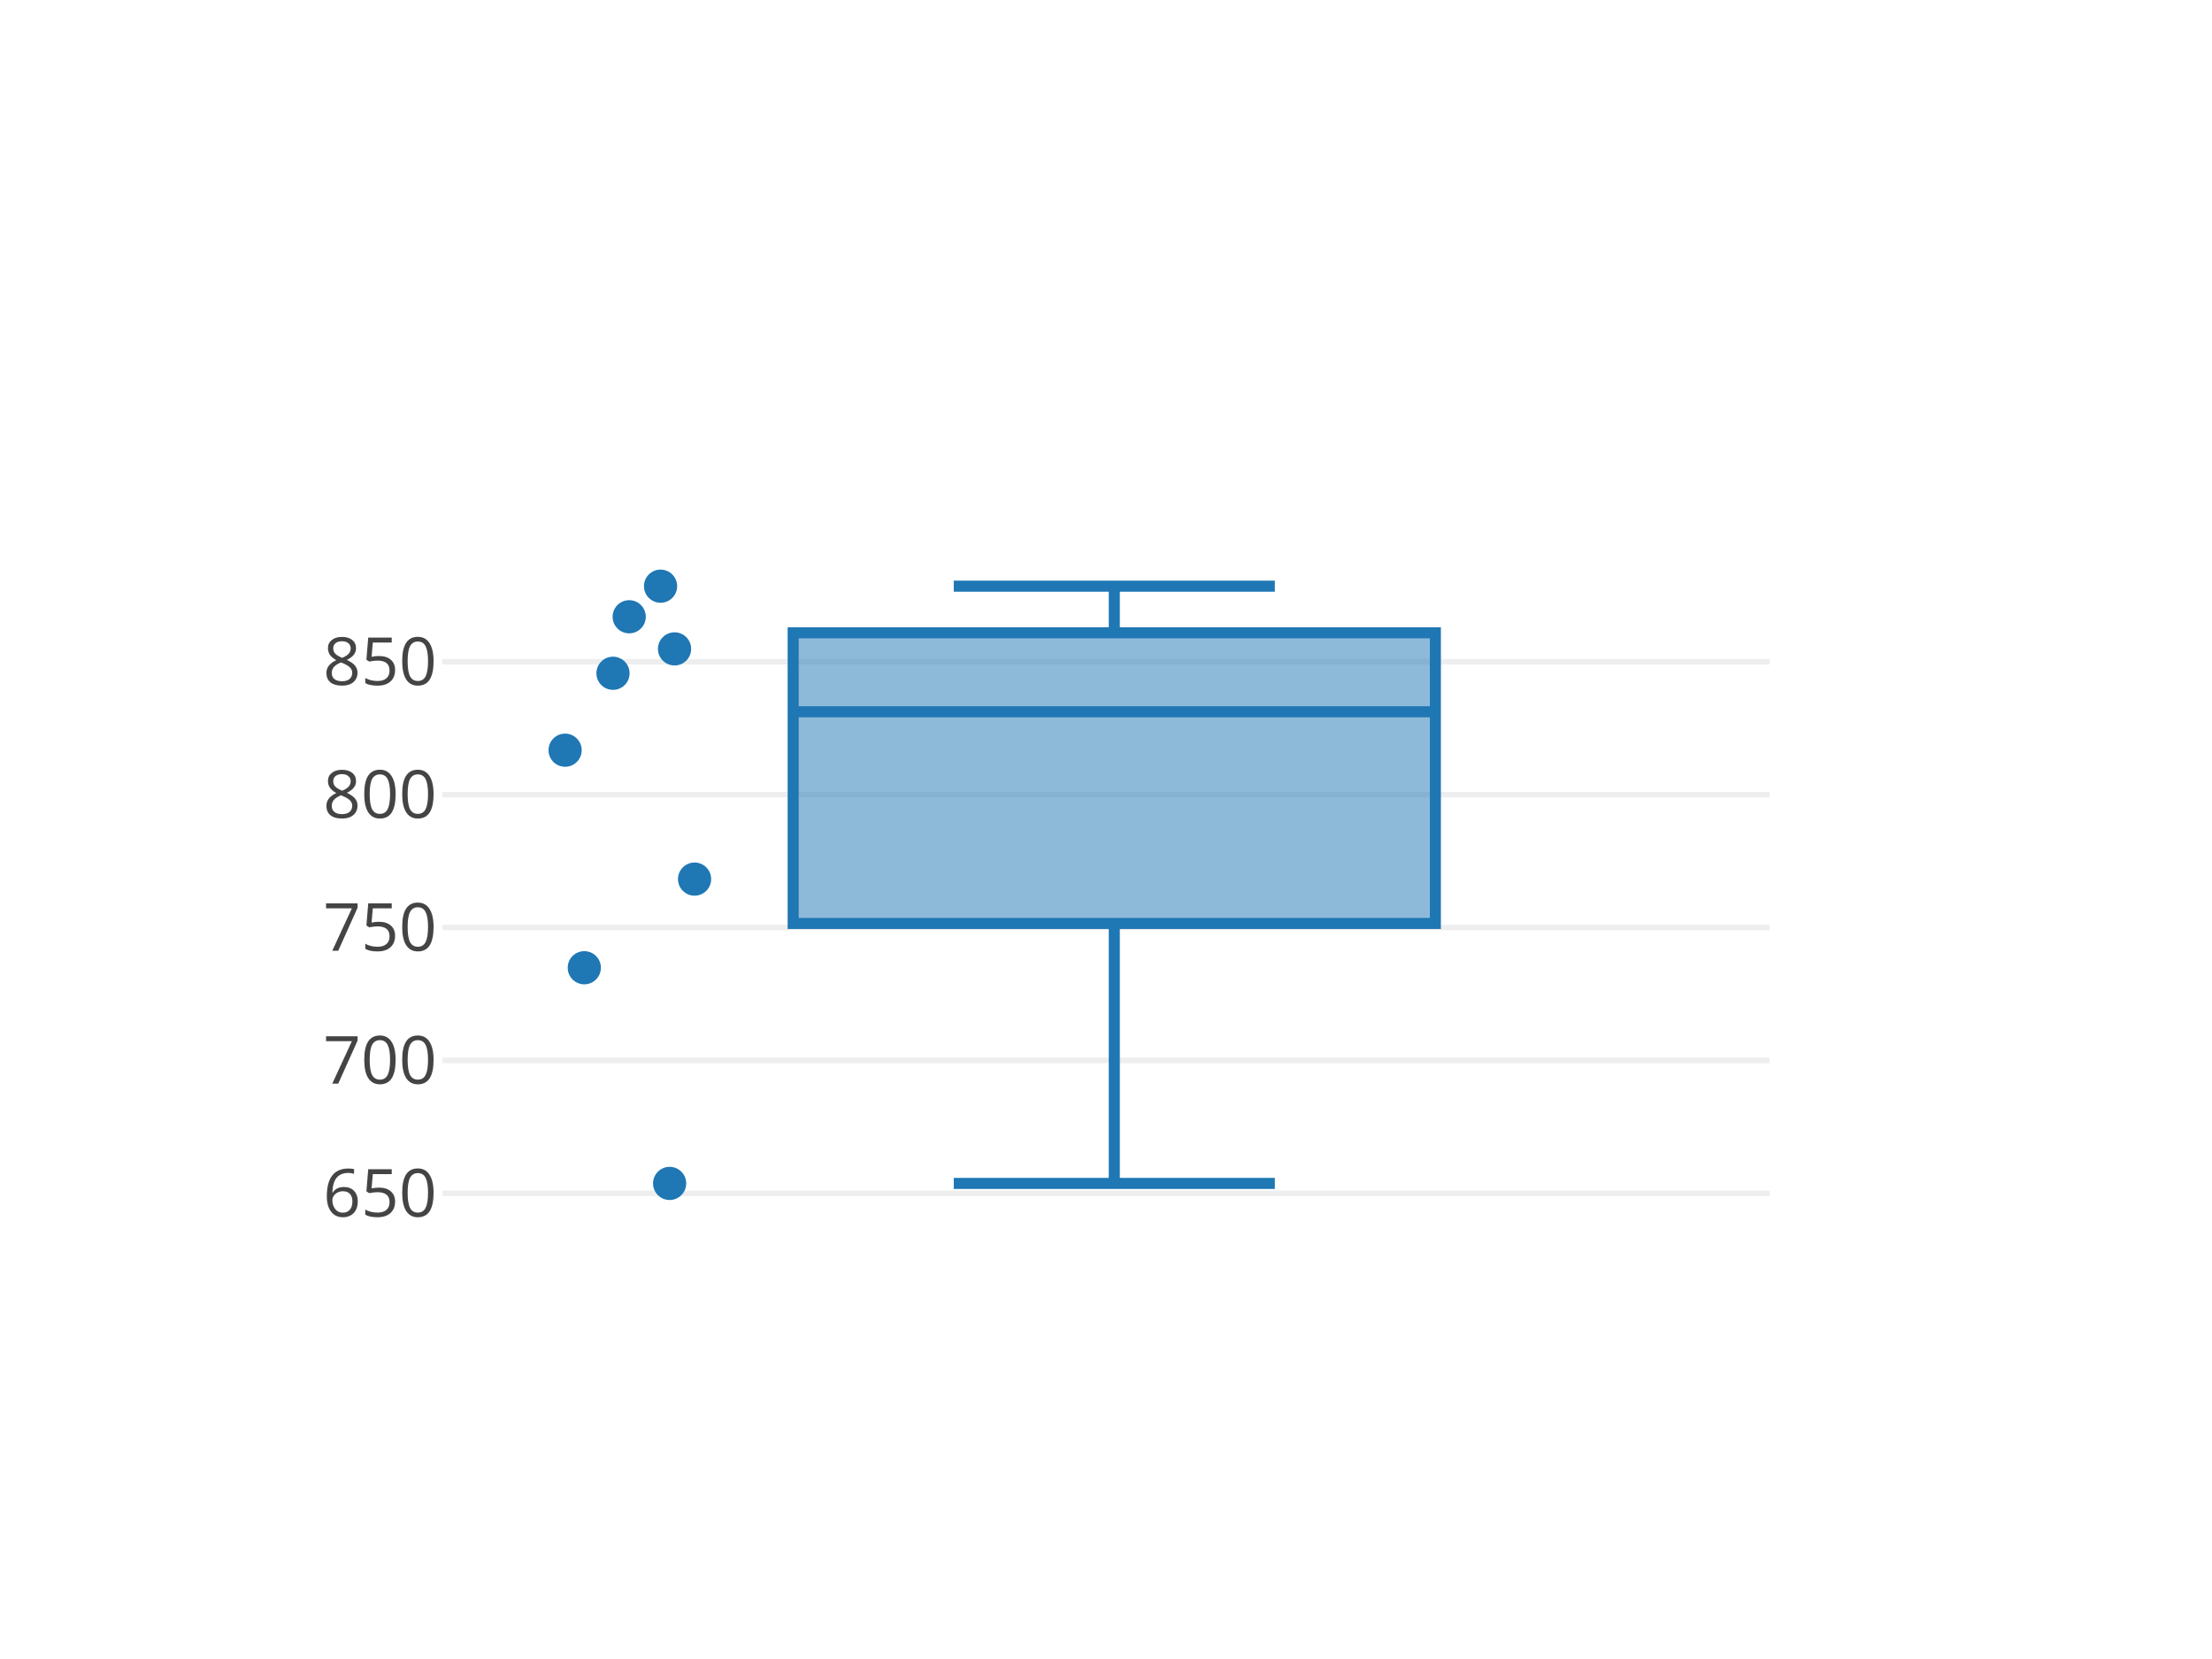
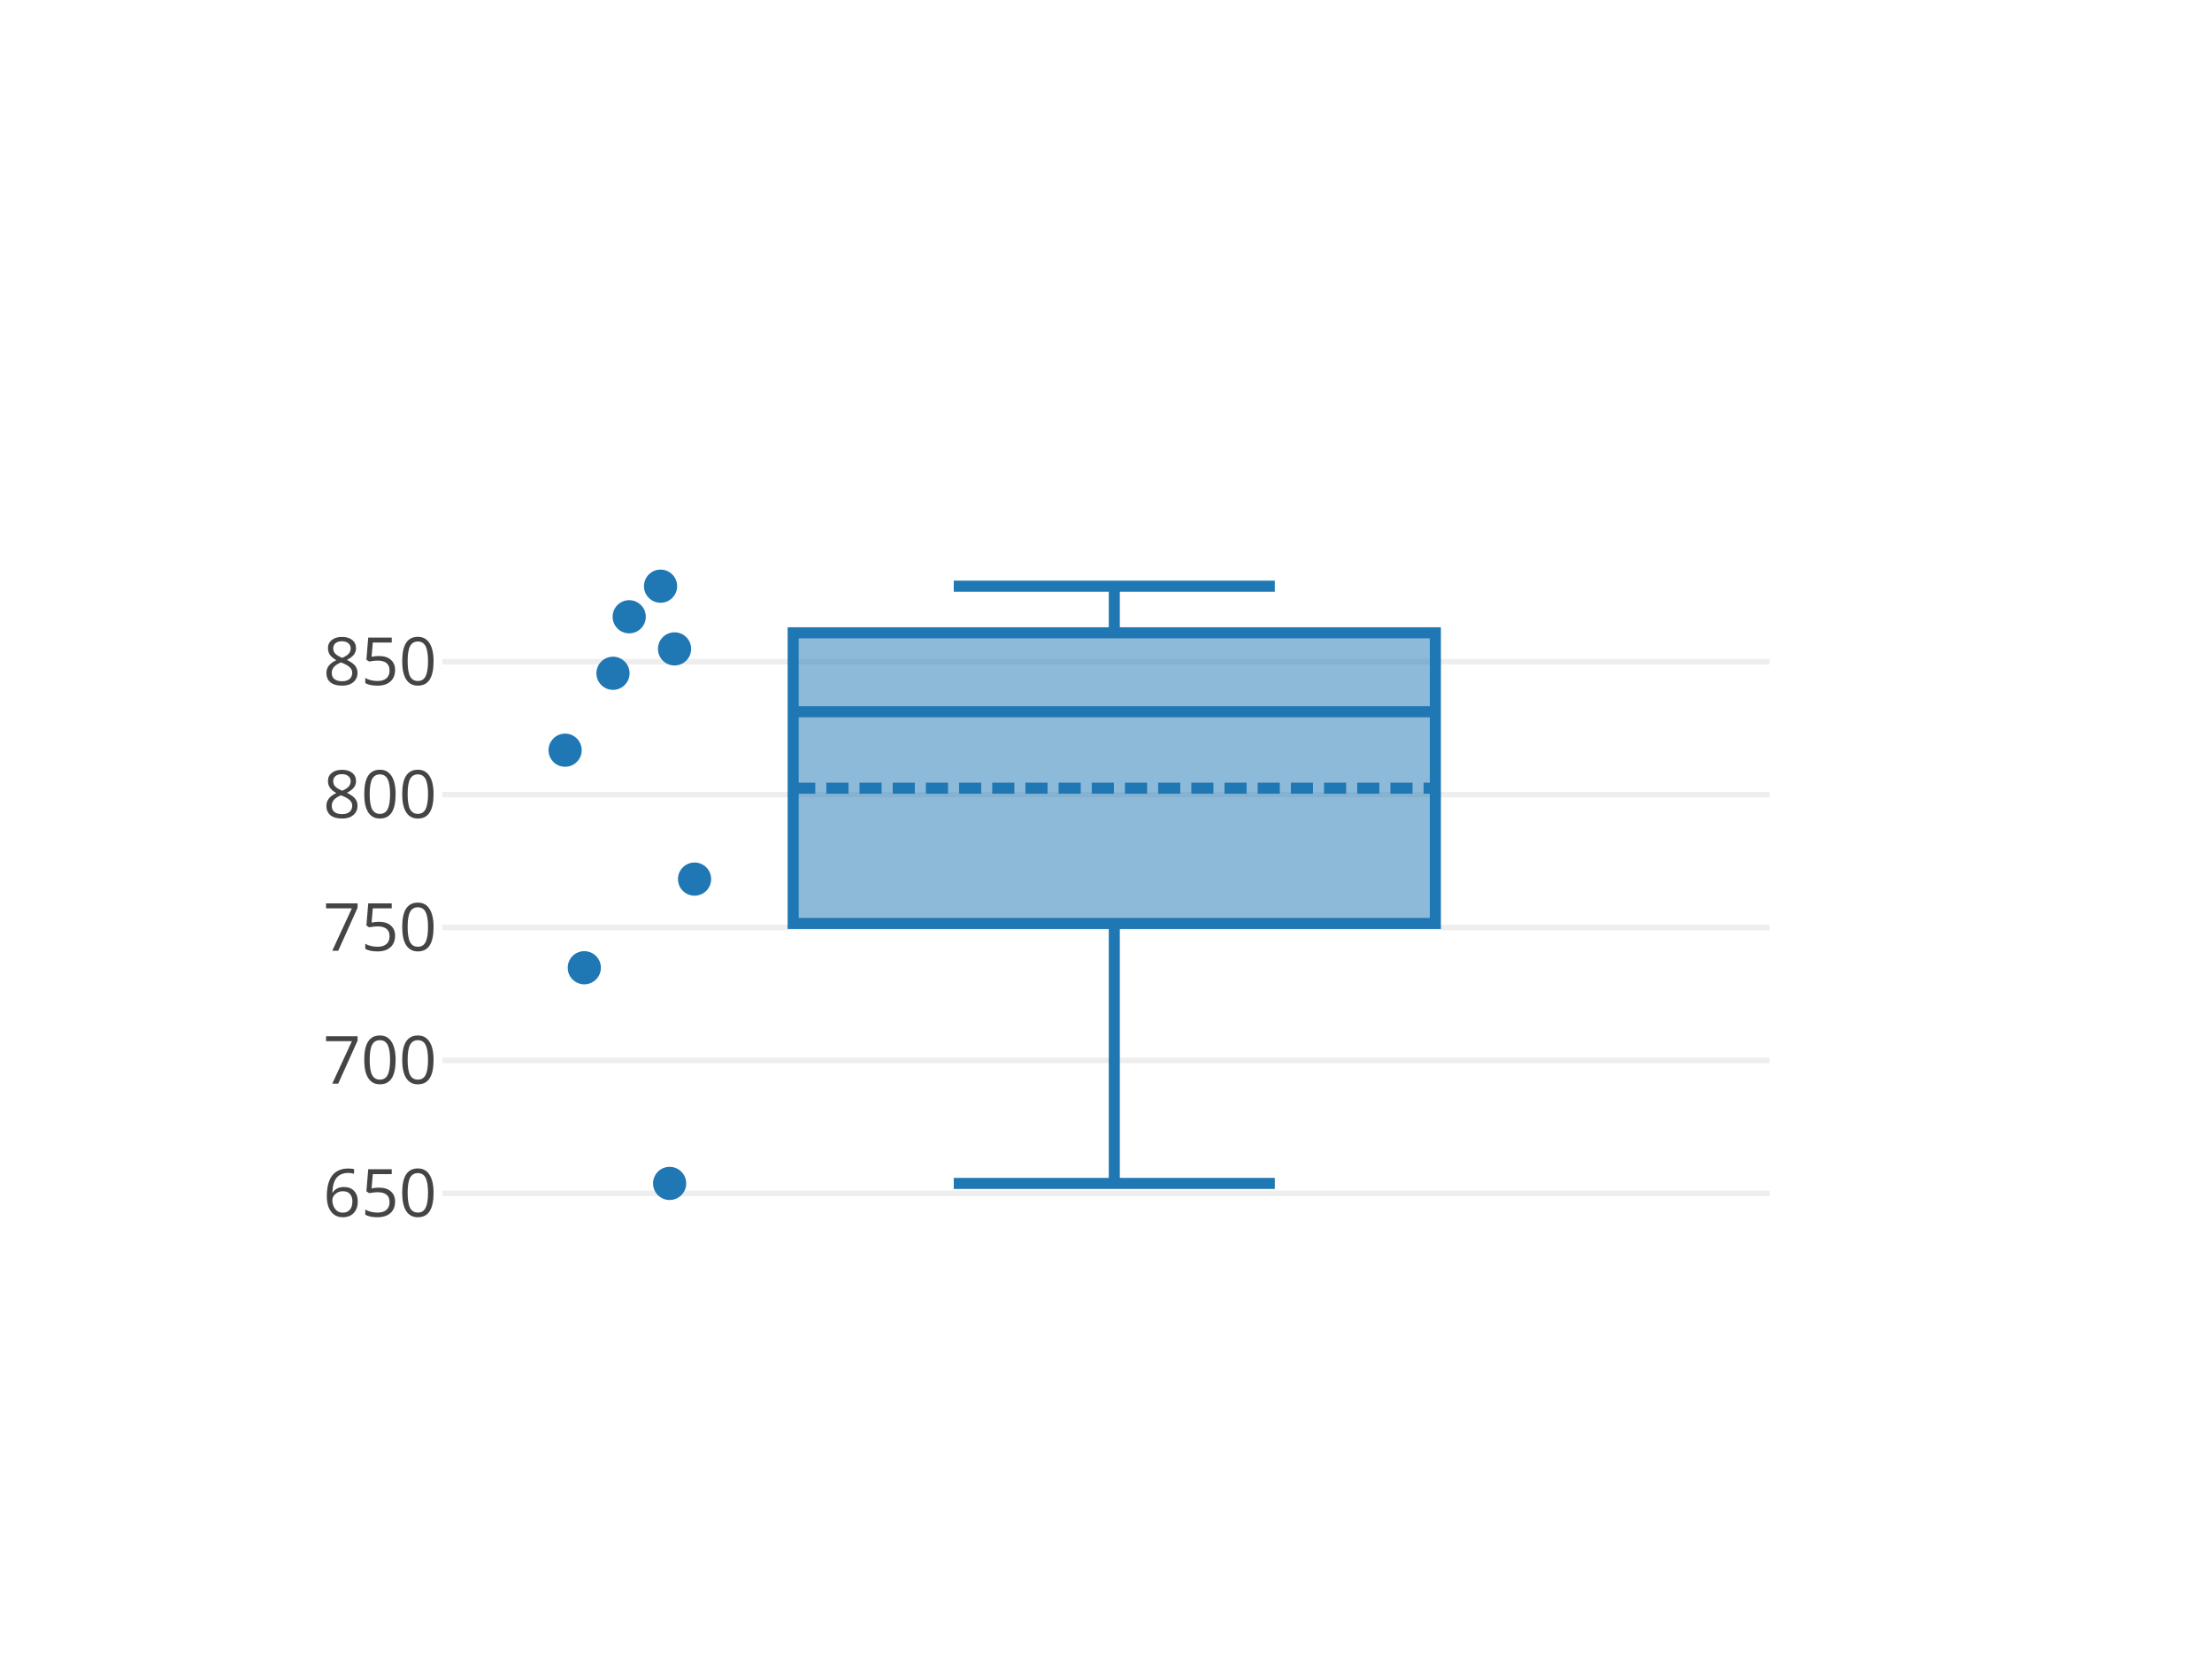
<svg xmlns="http://www.w3.org/2000/svg" class="main-svg" width="400" height="300" style="" viewBox="0 0 400 300">
  <rect x="0" y="0" width="400" height="300" style="fill: rgb(255, 255, 255); fill-opacity: 1;" />
-   <defs id="defs-06cd57">
+   <defs id="defs-b4b91a">
    <g class="clips">
-       <clipPath id="clip06cd57xyplot" class="plotclip">
+       <clipPath id="clipb4b91axyplot" class="plotclip">
        <rect width="240" height="120" />
      </clipPath>
-       <clipPath class="axesclip" id="clip06cd57x">
+       <clipPath class="axesclip" id="clipb4b91ax">
        <rect x="80" y="0" width="240" height="300" />
      </clipPath>
-       <clipPath class="axesclip" id="clip06cd57y">
+       <clipPath class="axesclip" id="clipb4b91ay">
        <rect x="0" y="100" width="400" height="120" />
      </clipPath>
-       <clipPath class="axesclip" id="clip06cd57xy">
+       <clipPath class="axesclip" id="clipb4b91axy">
        <rect x="80" y="100" width="240" height="120" />
      </clipPath>
    </g>
    <g class="gradients" />
  </defs>
  <g class="bglayer" />
  <g class="layer-below">
    <g class="imagelayer" />
    <g class="shapelayer" />
  </g>
  <g class="cartesianlayer">
    <g class="subplot xy">
      <g class="layer-subplot">
        <g class="shapelayer" />
        <g class="imagelayer" />
      </g>
      <g class="gridlayer">
        <g class="x" />
        <g class="y">
          <path class="ygrid crisp" transform="translate(0,215.79)" d="M80,0h240" style="stroke: rgb(238, 238, 238); stroke-opacity: 1; stroke-width: 1px;" />
          <path class="ygrid crisp" transform="translate(0,191.75)" d="M80,0h240" style="stroke: rgb(238, 238, 238); stroke-opacity: 1; stroke-width: 1px;" />
          <path class="ygrid crisp" transform="translate(0,167.72)" d="M80,0h240" style="stroke: rgb(238, 238, 238); stroke-opacity: 1; stroke-width: 1px;" />
          <path class="ygrid crisp" transform="translate(0,143.69)" d="M80,0h240" style="stroke: rgb(238, 238, 238); stroke-opacity: 1; stroke-width: 1px;" />
          <path class="ygrid crisp" transform="translate(0,119.66)" d="M80,0h240" style="stroke: rgb(238, 238, 238); stroke-opacity: 1; stroke-width: 1px;" />
        </g>
      </g>
      <g class="zerolinelayer" />
      <path class="xlines-below" />
      <path class="ylines-below" />
      <g class="overlines-below" />
      <g class="xaxislayer-below" />
      <g class="yaxislayer-below" />
      <g class="overaxes-below" />
-       <g class="plot" transform="translate(80,100)" clip-path="url('#clip06cd57xyplot')">
+       <g class="plot" transform="translate(80,100)" clip-path="url('#clipb4b91axyplot')">
        <g class="boxlayer mlayer">
          <g class="trace boxes" style="opacity: 1;">
            <path class="box" d="M63.43,28.71H179.56M63.43,66.99H179.56V14.43H63.43ZM121.5,66.99V114M121.5,14.43V6M92.47,114H150.53M92.47,6H150.53" style="vector-effect: non-scaling-stroke; stroke-width: 2px; stroke: rgb(31, 119, 180); stroke-opacity: 1; fill: rgb(31, 119, 180); fill-opacity: 0.5;" />
            <g class="points">
              <path class="point" transform="translate(41.09,114)" d="M3,0A3,3 0 1,1 0,-3A3,3 0 0,1 3,0Z" style="opacity: 1; stroke-width: 0px; fill: rgb(31, 119, 180); fill-opacity: 1;" />
              <path class="point" transform="translate(25.66,75)" d="M3,0A3,3 0 1,1 0,-3A3,3 0 0,1 3,0Z" style="opacity: 1; stroke-width: 0px; fill: rgb(31, 119, 180); fill-opacity: 1;" />
              <path class="point" transform="translate(45.6,58.97)" d="M3,0A3,3 0 1,1 0,-3A3,3 0 0,1 3,0Z" style="opacity: 1; stroke-width: 0px; fill: rgb(31, 119, 180); fill-opacity: 1;" />
              <path class="point" transform="translate(22.19,35.66)" d="M3,0A3,3 0 1,1 0,-3A3,3 0 0,1 3,0Z" style="opacity: 1; stroke-width: 0px; fill: rgb(31, 119, 180); fill-opacity: 1;" />
              <path class="point" transform="translate(30.85,21.75)" d="M3,0A3,3 0 1,1 0,-3A3,3 0 0,1 3,0Z" style="opacity: 1; stroke-width: 0px; fill: rgb(31, 119, 180); fill-opacity: 1;" />
              <path class="point" transform="translate(41.98,17.34)" d="M3,0A3,3 0 1,1 0,-3A3,3 0 0,1 3,0Z" style="opacity: 1; stroke-width: 0px; fill: rgb(31, 119, 180); fill-opacity: 1;" />
              <path class="point" transform="translate(33.78,11.53)" d="M3,0A3,3 0 1,1 0,-3A3,3 0 0,1 3,0Z" style="opacity: 1; stroke-width: 0px; fill: rgb(31, 119, 180); fill-opacity: 1;" />
              <path class="point" transform="translate(39.45,6)" d="M3,0A3,3 0 1,1 0,-3A3,3 0 0,1 3,0Z" style="opacity: 1; stroke-width: 0px; fill: rgb(31, 119, 180); fill-opacity: 1;" />
            </g>
+             <path class="mean" d="M63.43,42.53H179.56" style="fill: none; vector-effect: non-scaling-stroke; stroke-width: 2; stroke-dasharray: 4px, 2px; stroke: rgb(31, 119, 180); stroke-opacity: 1;" />
          </g>
        </g>
      </g>
      <g class="overplot" />
      <path class="xlines-above crisp" d="M0,0" style="fill: none;" />
      <path class="ylines-above crisp" d="M0,0" style="fill: none;" />
      <g class="overlines-above" />
      <g class="xaxislayer-above">
        <g class="xtick">
          <text text-anchor="middle" x="0" y="233" transform="translate(201.5,0)" style="font-family: 'Open Sans', verdana, arial, sans-serif; font-size: 12px; fill: rgb(68, 68, 68); fill-opacity: 1; white-space: pre;" />
        </g>
      </g>
      <g class="yaxislayer-above">
        <g class="ytick">
          <text text-anchor="end" x="79" y="4.2" transform="translate(0,215.79)" style="font-family: 'Open Sans', verdana, arial, sans-serif; font-size: 12px; fill: rgb(68, 68, 68); fill-opacity: 1; white-space: pre;">650</text>
        </g>
        <g class="ytick">
          <text text-anchor="end" x="79" y="4.2" transform="translate(0,191.75)" style="font-family: 'Open Sans', verdana, arial, sans-serif; font-size: 12px; fill: rgb(68, 68, 68); fill-opacity: 1; white-space: pre;">700</text>
        </g>
        <g class="ytick">
          <text text-anchor="end" x="79" y="4.2" transform="translate(0,167.72)" style="font-family: 'Open Sans', verdana, arial, sans-serif; font-size: 12px; fill: rgb(68, 68, 68); fill-opacity: 1; white-space: pre;">750</text>
        </g>
        <g class="ytick">
          <text text-anchor="end" x="79" y="4.2" transform="translate(0,143.69)" style="font-family: 'Open Sans', verdana, arial, sans-serif; font-size: 12px; fill: rgb(68, 68, 68); fill-opacity: 1; white-space: pre;">800</text>
        </g>
        <g class="ytick">
          <text text-anchor="end" x="79" y="4.2" transform="translate(0,119.66)" style="font-family: 'Open Sans', verdana, arial, sans-serif; font-size: 12px; fill: rgb(68, 68, 68); fill-opacity: 1; white-space: pre;">850</text>
        </g>
      </g>
      <g class="overaxes-above" />
    </g>
  </g>
  <g class="polarlayer" />
  <g class="ternarylayer" />
  <g class="geolayer" />
  <g class="funnelarealayer" />
  <g class="pielayer" />
  <g class="treemaplayer" />
  <g class="sunburstlayer" />
  <g class="glimages" />
-   <defs id="topdefs-06cd57">
+   <defs id="topdefs-b4b91a">
    <g class="clips" />
  </defs>
  <g class="layer-above">
    <g class="imagelayer" />
    <g class="shapelayer" />
  </g>
  <g class="infolayer">
    <g class="g-gtitle" />
    <g class="g-xtitle" />
    <g class="g-ytitle" />
  </g>
</svg>
